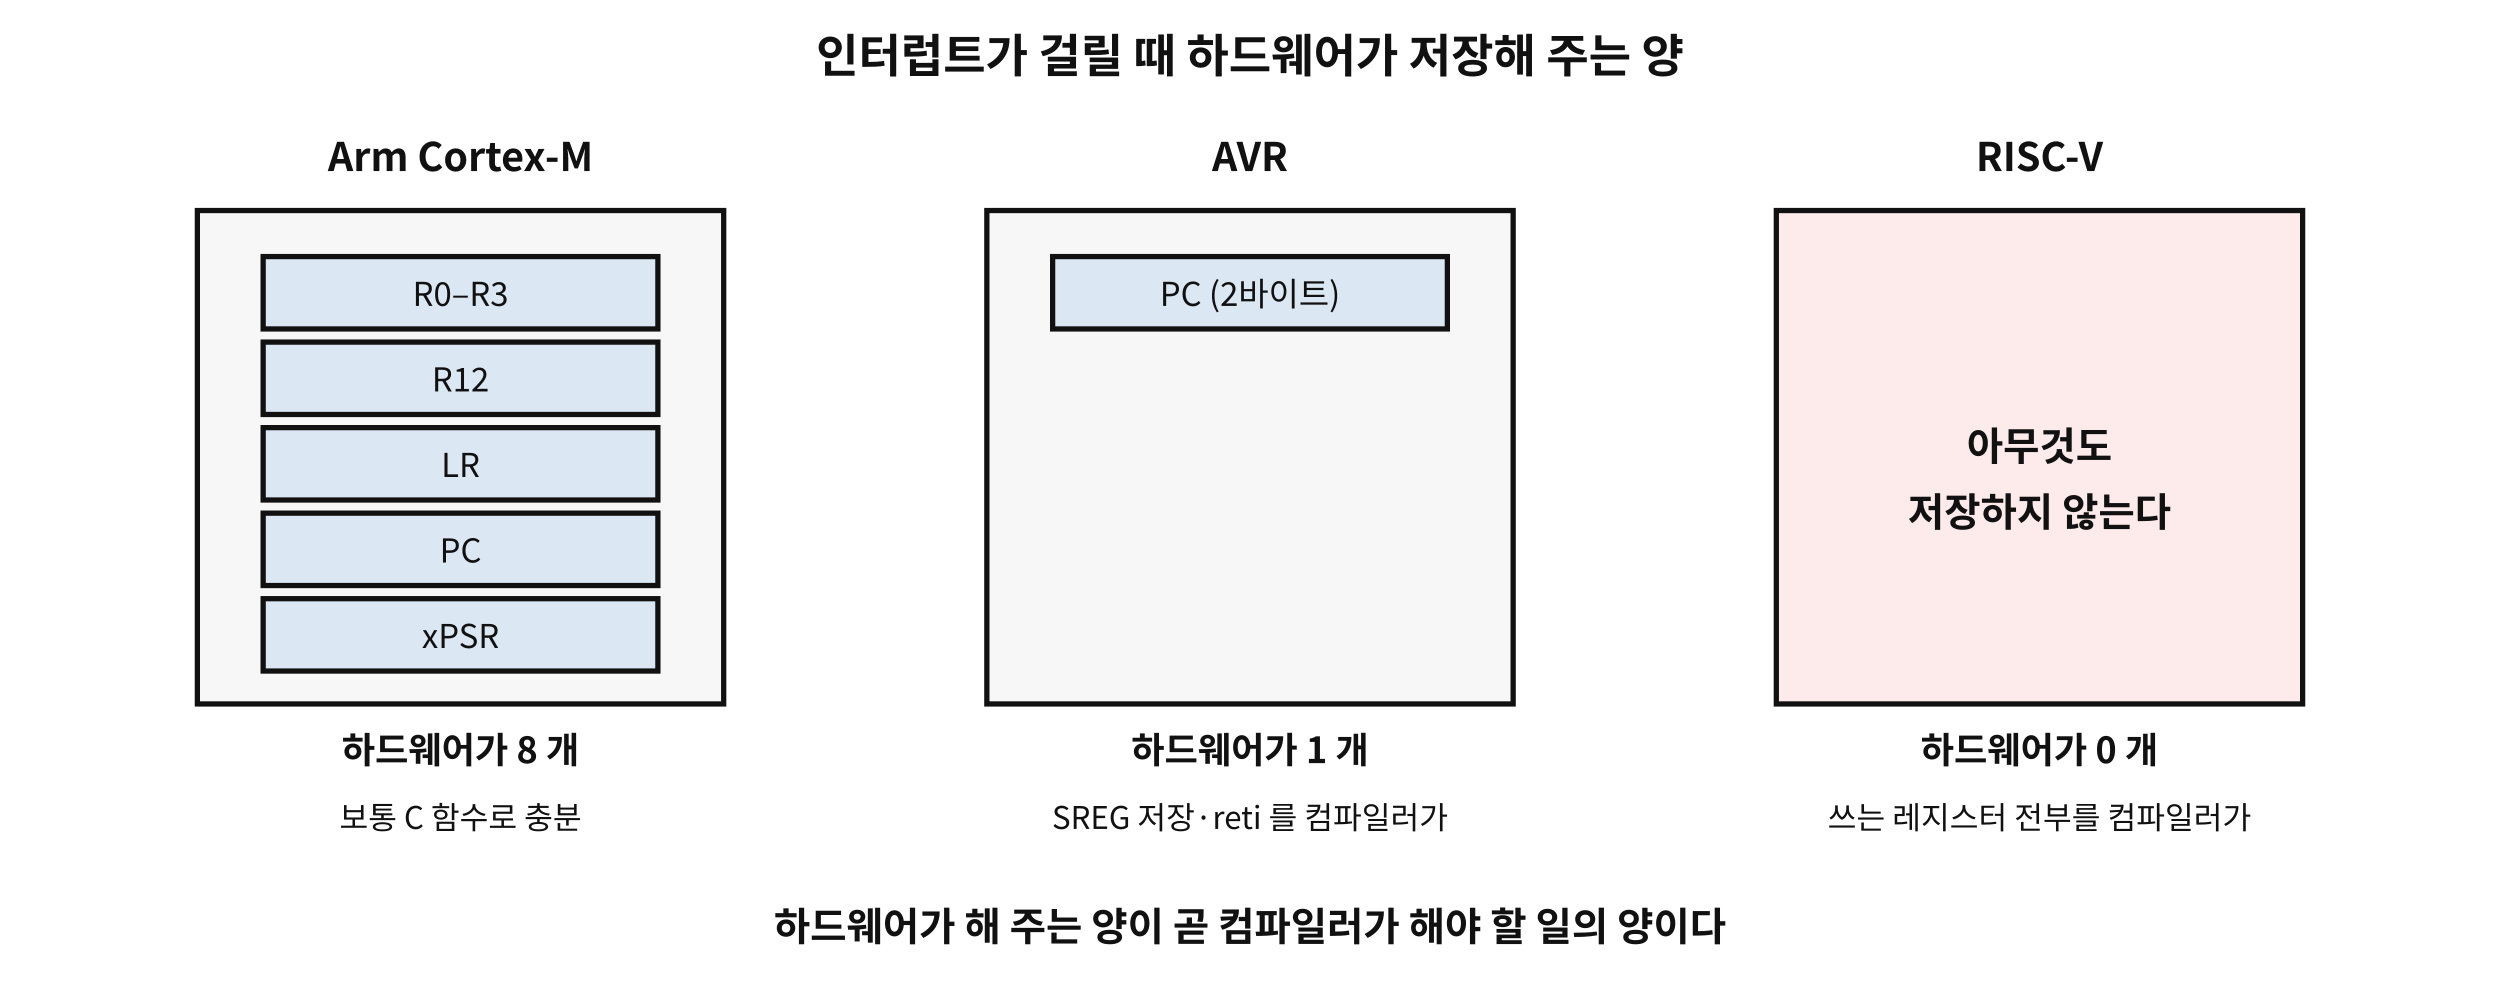
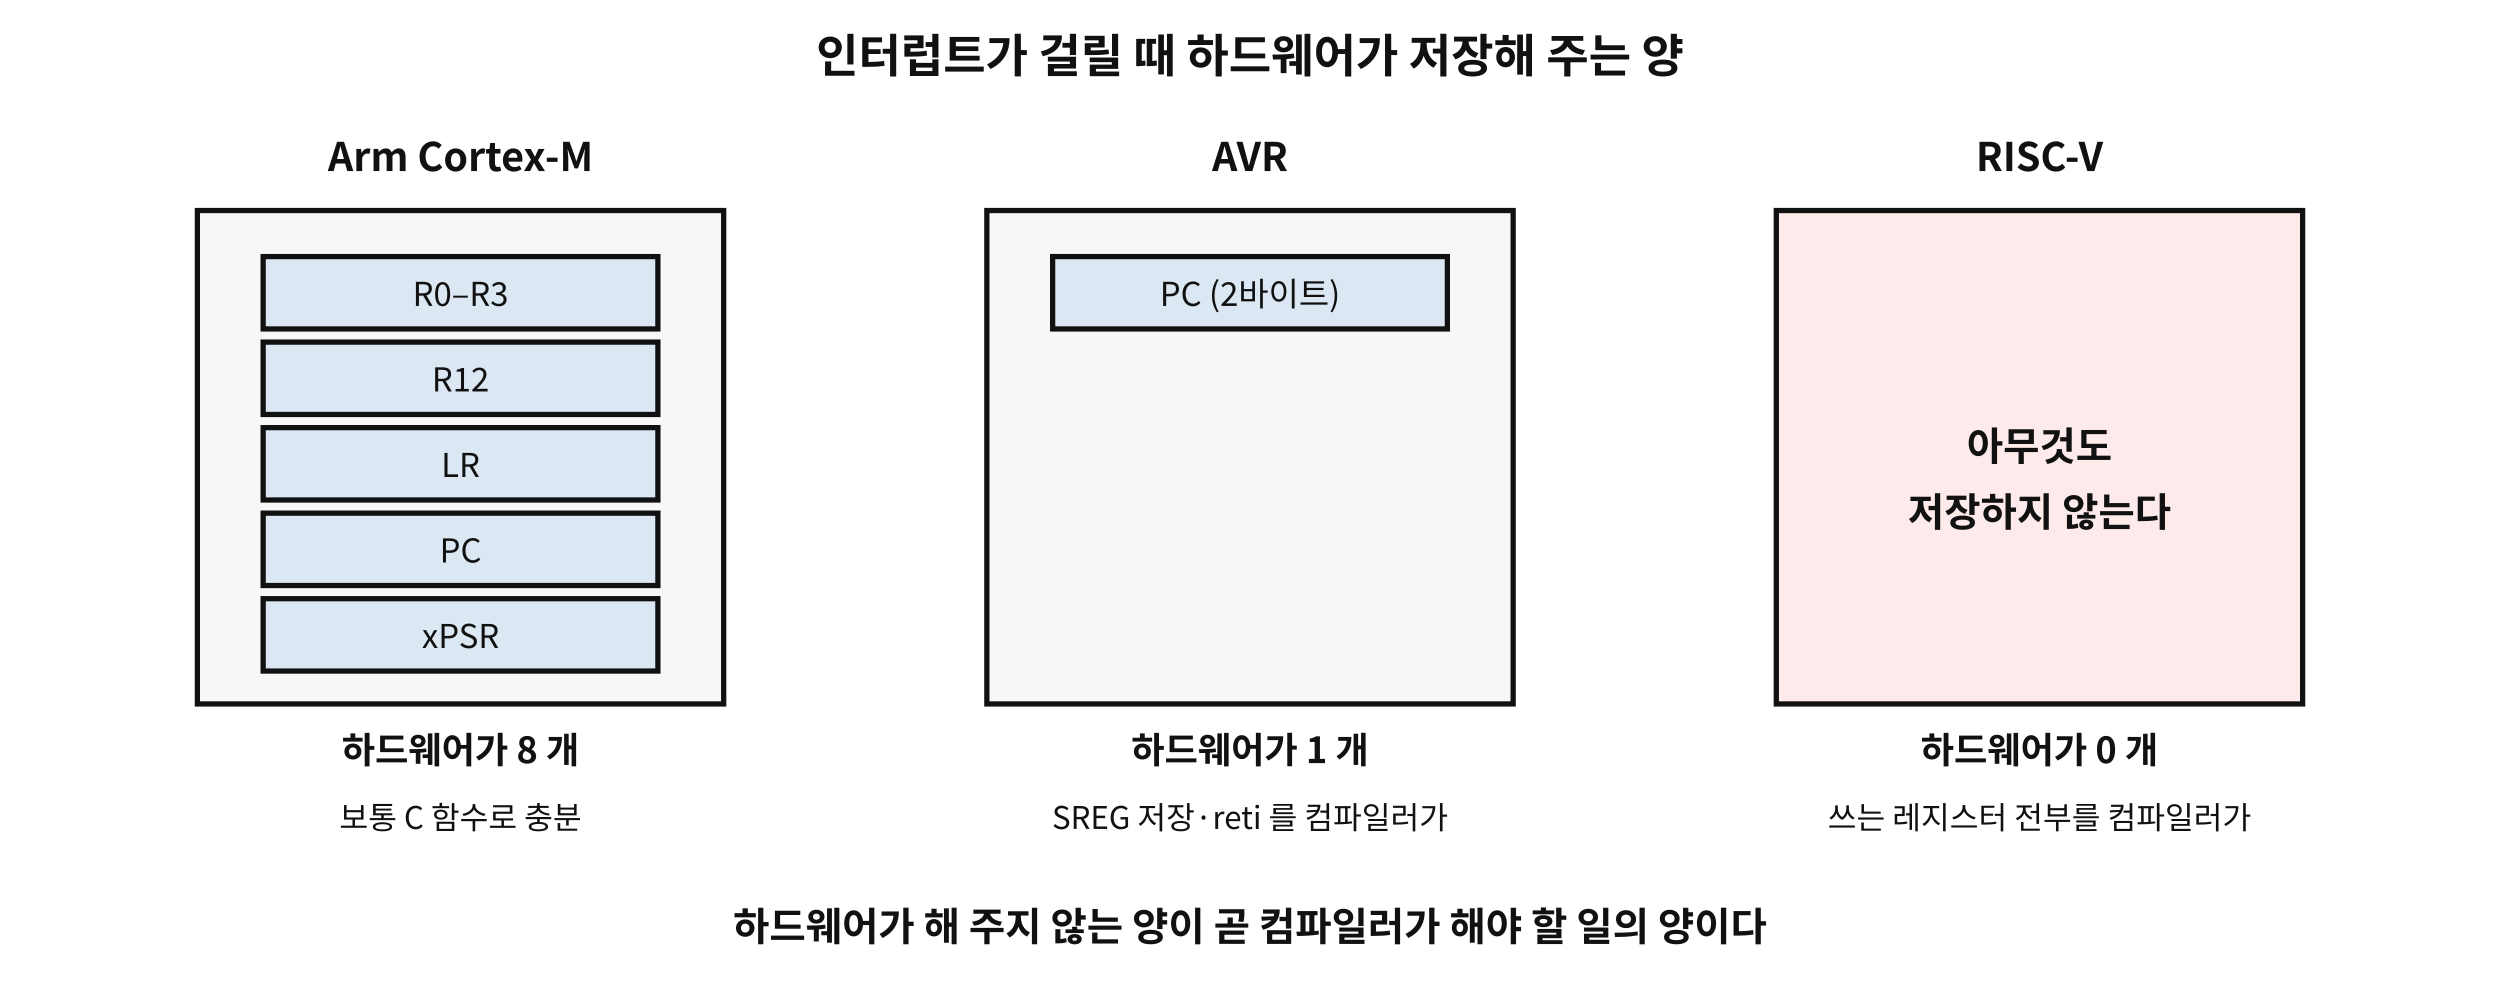
<svg xmlns="http://www.w3.org/2000/svg" viewBox="0 0 760 300" width="760" height="300" font-family="Noto Sans CJK KR, Noto Sans, sans-serif">
  <rect width="760" height="300" fill="none" />
  <defs>
    <marker id="a" viewBox="0 0 10 10" refX="9" refY="5" markerWidth="7" markerHeight="7" orient="auto-start-reverse">
      <path d="M0,0 L10,5 L0,10 z" fill="#111" />
    </marker>
    <pattern id="hatch" width="6" height="6" patternUnits="userSpaceOnUse" patternTransform="rotate(45)">
      <line x1="0" y1="0" x2="0" y2="6" stroke="#111" stroke-width="1" opacity="0.35" />
    </pattern>
  </defs>
  <text x="380.0" y="22" font-size="14" font-weight="bold" text-anchor="middle" fill="#111">인터럽트가 걸릴 때 하드웨어가 저장해 주는 양</text>
  <text x="140" y="52" font-size="12" font-weight="bold" text-anchor="middle" fill="#111">Arm Cortex-M</text>
  <rect x="60" y="64" width="160" height="150" fill="#f7f7f7" stroke="#111" stroke-width="1.6" />
  <rect x="80" y="78" width="120" height="22" fill="#dbe7f3" stroke="#111" stroke-width="1.6" />
  <text x="140" y="93" font-size="10" font-weight="normal" text-anchor="middle" fill="#111">R0–R3</text>
  <rect x="80" y="104" width="120" height="22" fill="#dbe7f3" stroke="#111" stroke-width="1.6" />
  <text x="140" y="119" font-size="10" font-weight="normal" text-anchor="middle" fill="#111">R12</text>
  <rect x="80" y="130" width="120" height="22" fill="#dbe7f3" stroke="#111" stroke-width="1.6" />
  <text x="140" y="145" font-size="10" font-weight="normal" text-anchor="middle" fill="#111">LR</text>
  <rect x="80" y="156" width="120" height="22" fill="#dbe7f3" stroke="#111" stroke-width="1.6" />
  <text x="140" y="171" font-size="10" font-weight="normal" text-anchor="middle" fill="#111">PC</text>
  <rect x="80" y="182" width="120" height="22" fill="#dbe7f3" stroke="#111" stroke-width="1.6" />
  <text x="140" y="197" font-size="10" font-weight="normal" text-anchor="middle" fill="#111">xPSR</text>
  <text x="140" y="232" font-size="11" font-weight="bold" text-anchor="middle" fill="#111">하드웨어가 8 개</text>
  <text x="140" y="252" font-size="9.5" font-weight="normal" text-anchor="middle" fill="#111">보통 C 함수로 충분</text>
  <text x="380" y="52" font-size="12" font-weight="bold" text-anchor="middle" fill="#111">AVR</text>
  <rect x="300" y="64" width="160" height="150" fill="#f7f7f7" stroke="#111" stroke-width="1.6" />
  <rect x="320" y="78" width="120" height="22" fill="#dbe7f3" stroke="#111" stroke-width="1.6" />
  <text x="380" y="93" font-size="10" font-weight="normal" text-anchor="middle" fill="#111">PC (2바이트)</text>
  <text x="380" y="232" font-size="11" font-weight="bold" text-anchor="middle" fill="#111">하드웨어가 1 개</text>
  <text x="380" y="252" font-size="9.5" font-weight="normal" text-anchor="middle" fill="#111">SREG 저장·reti 를 컴파일러가</text>
  <text x="620" y="52" font-size="12" font-weight="bold" text-anchor="middle" fill="#111">RISC-V</text>
  <rect x="540" y="64" width="160" height="150" fill="#fdeaea" stroke="#111" stroke-width="1.6" />
  <text x="620" y="140" font-size="12" font-weight="bold" text-anchor="middle" fill="#111">아무것도</text>
  <text x="620" y="160" font-size="12" font-weight="bold" text-anchor="middle" fill="#111">저장하지 않는다</text>
  <text x="620" y="232" font-size="11" font-weight="bold" text-anchor="middle" fill="#111">하드웨어가 0 개</text>
  <text x="620" y="252" font-size="9.5" font-weight="normal" text-anchor="middle" fill="#111">쓰는 레지스터 전부를 컴파일러가</text>
-   <text x="380.0" y="286" font-size="12" font-weight="bold" text-anchor="middle" fill="#111">하드웨어가 해 주는 양이 곧 컴파일러가 해야 할 일의 양이다</text>
+   <text x="380.0" y="286" font-size="12" font-weight="bold" text-anchor="middle" fill="#111">하드웨어가 해 주지 않는 양이 곧 컴파일러가 해야 할 일의 양이다</text>
</svg>
